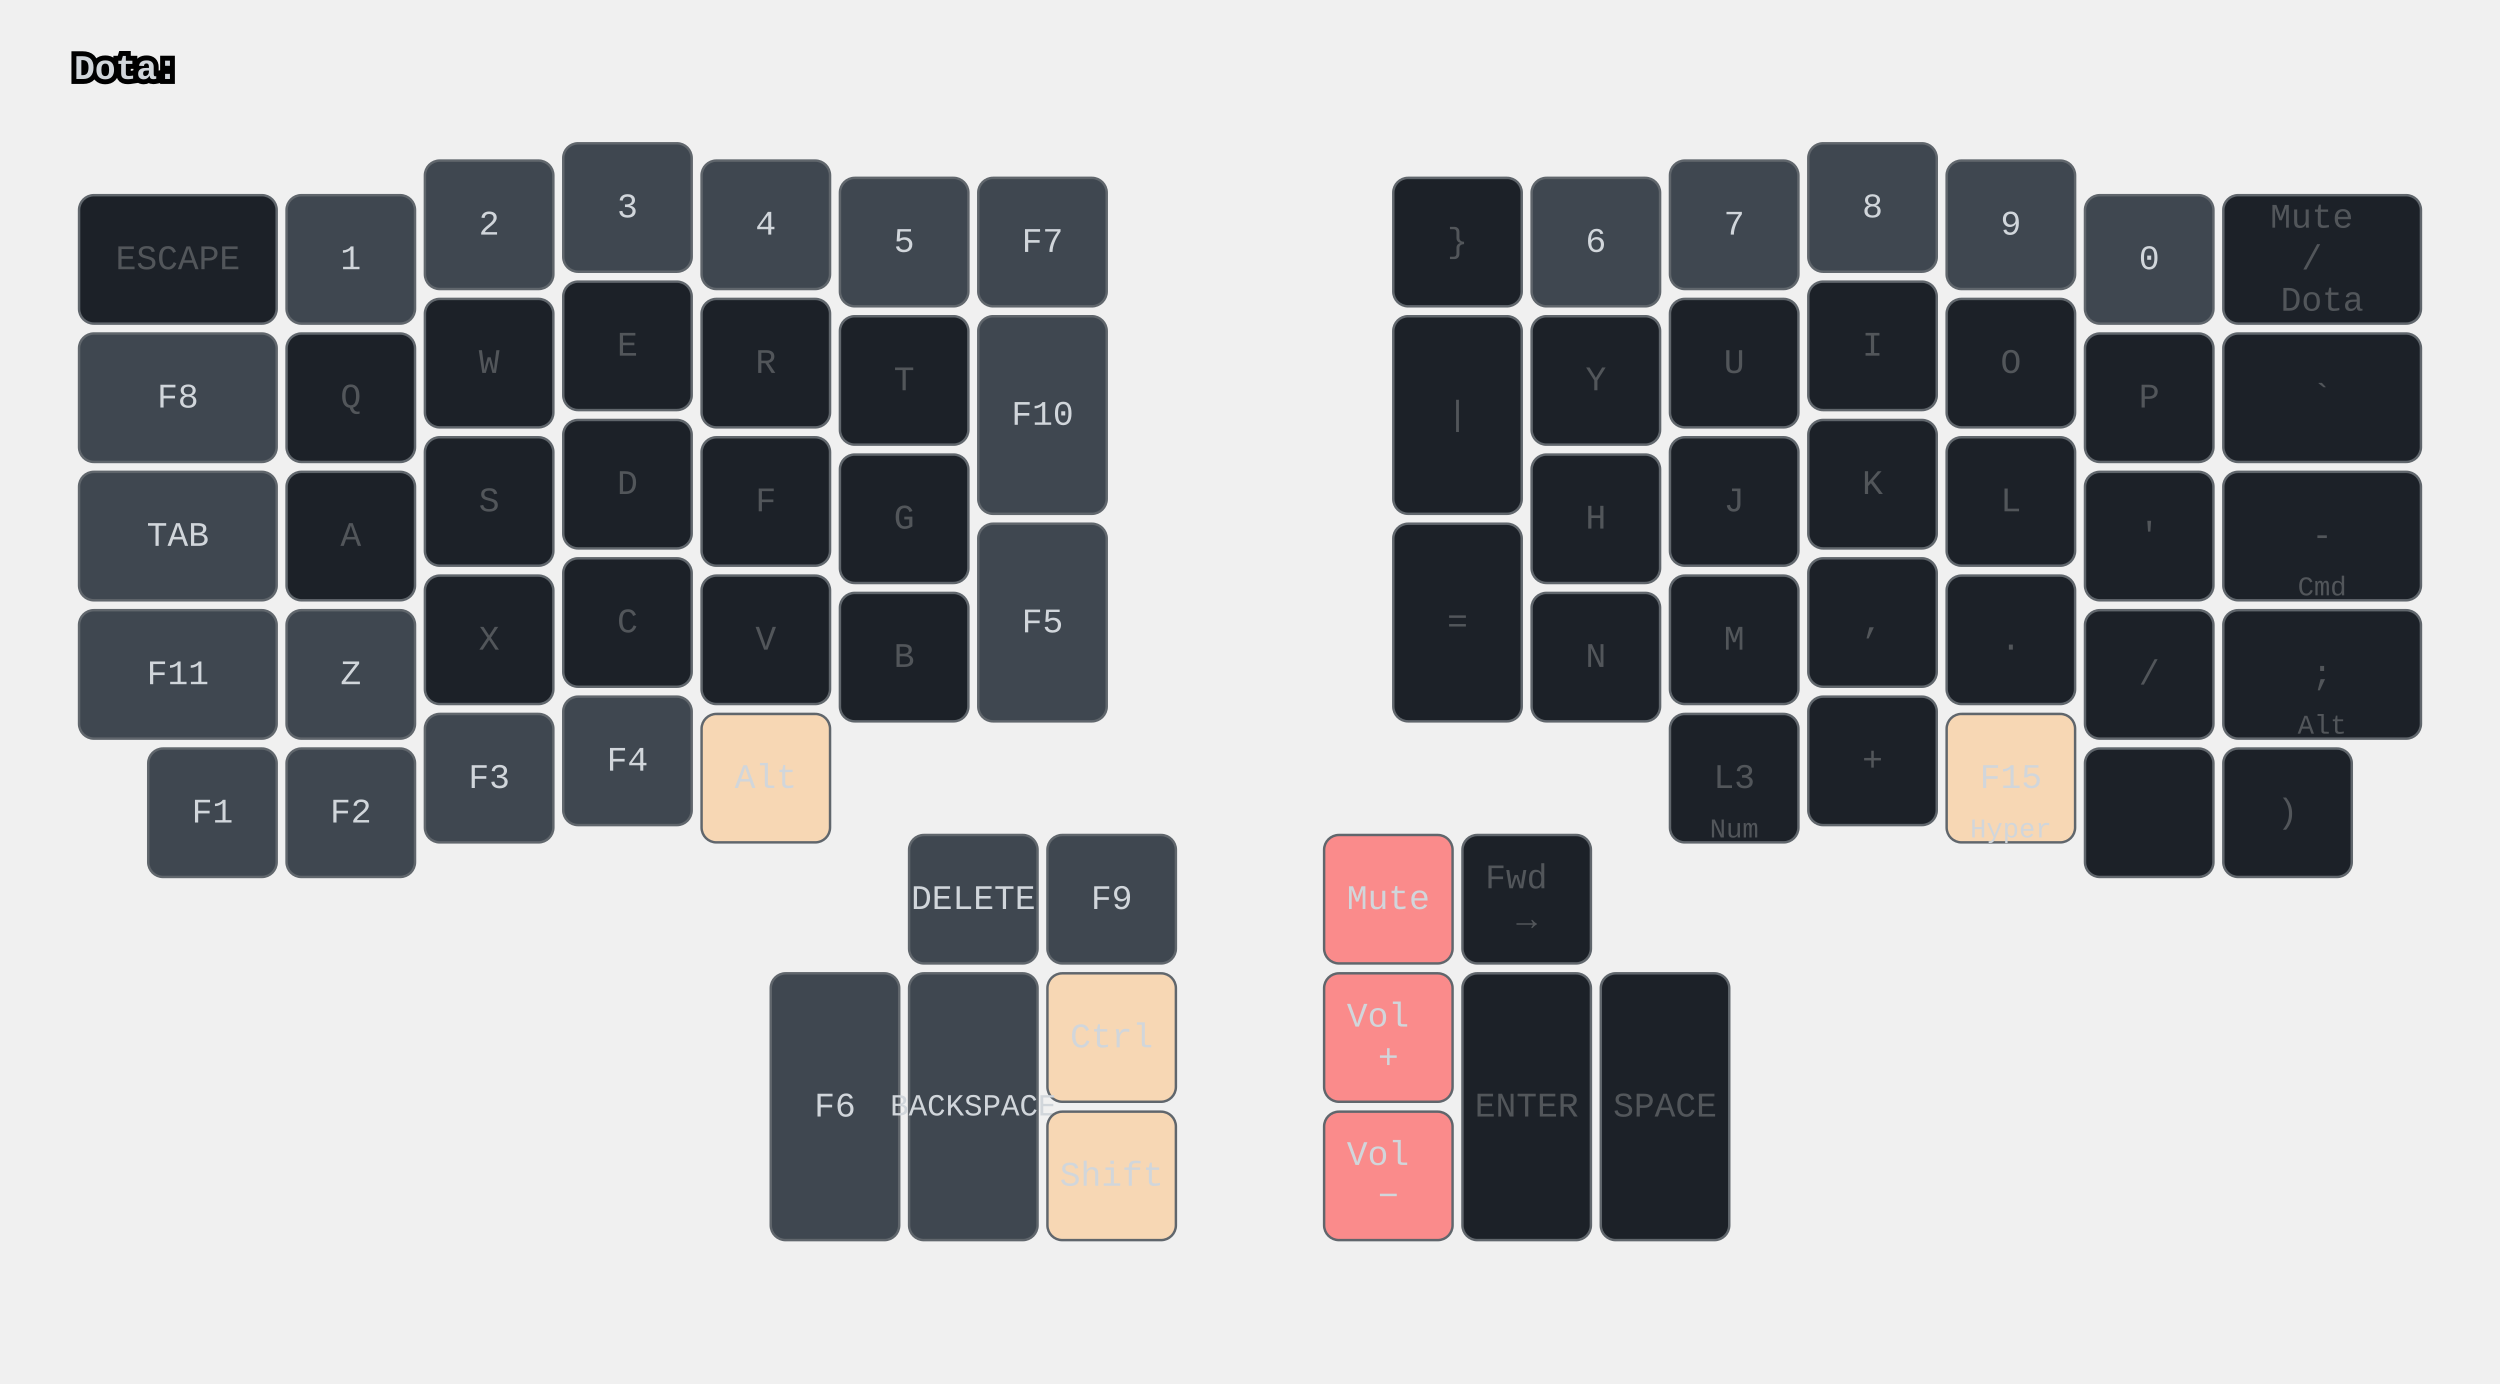
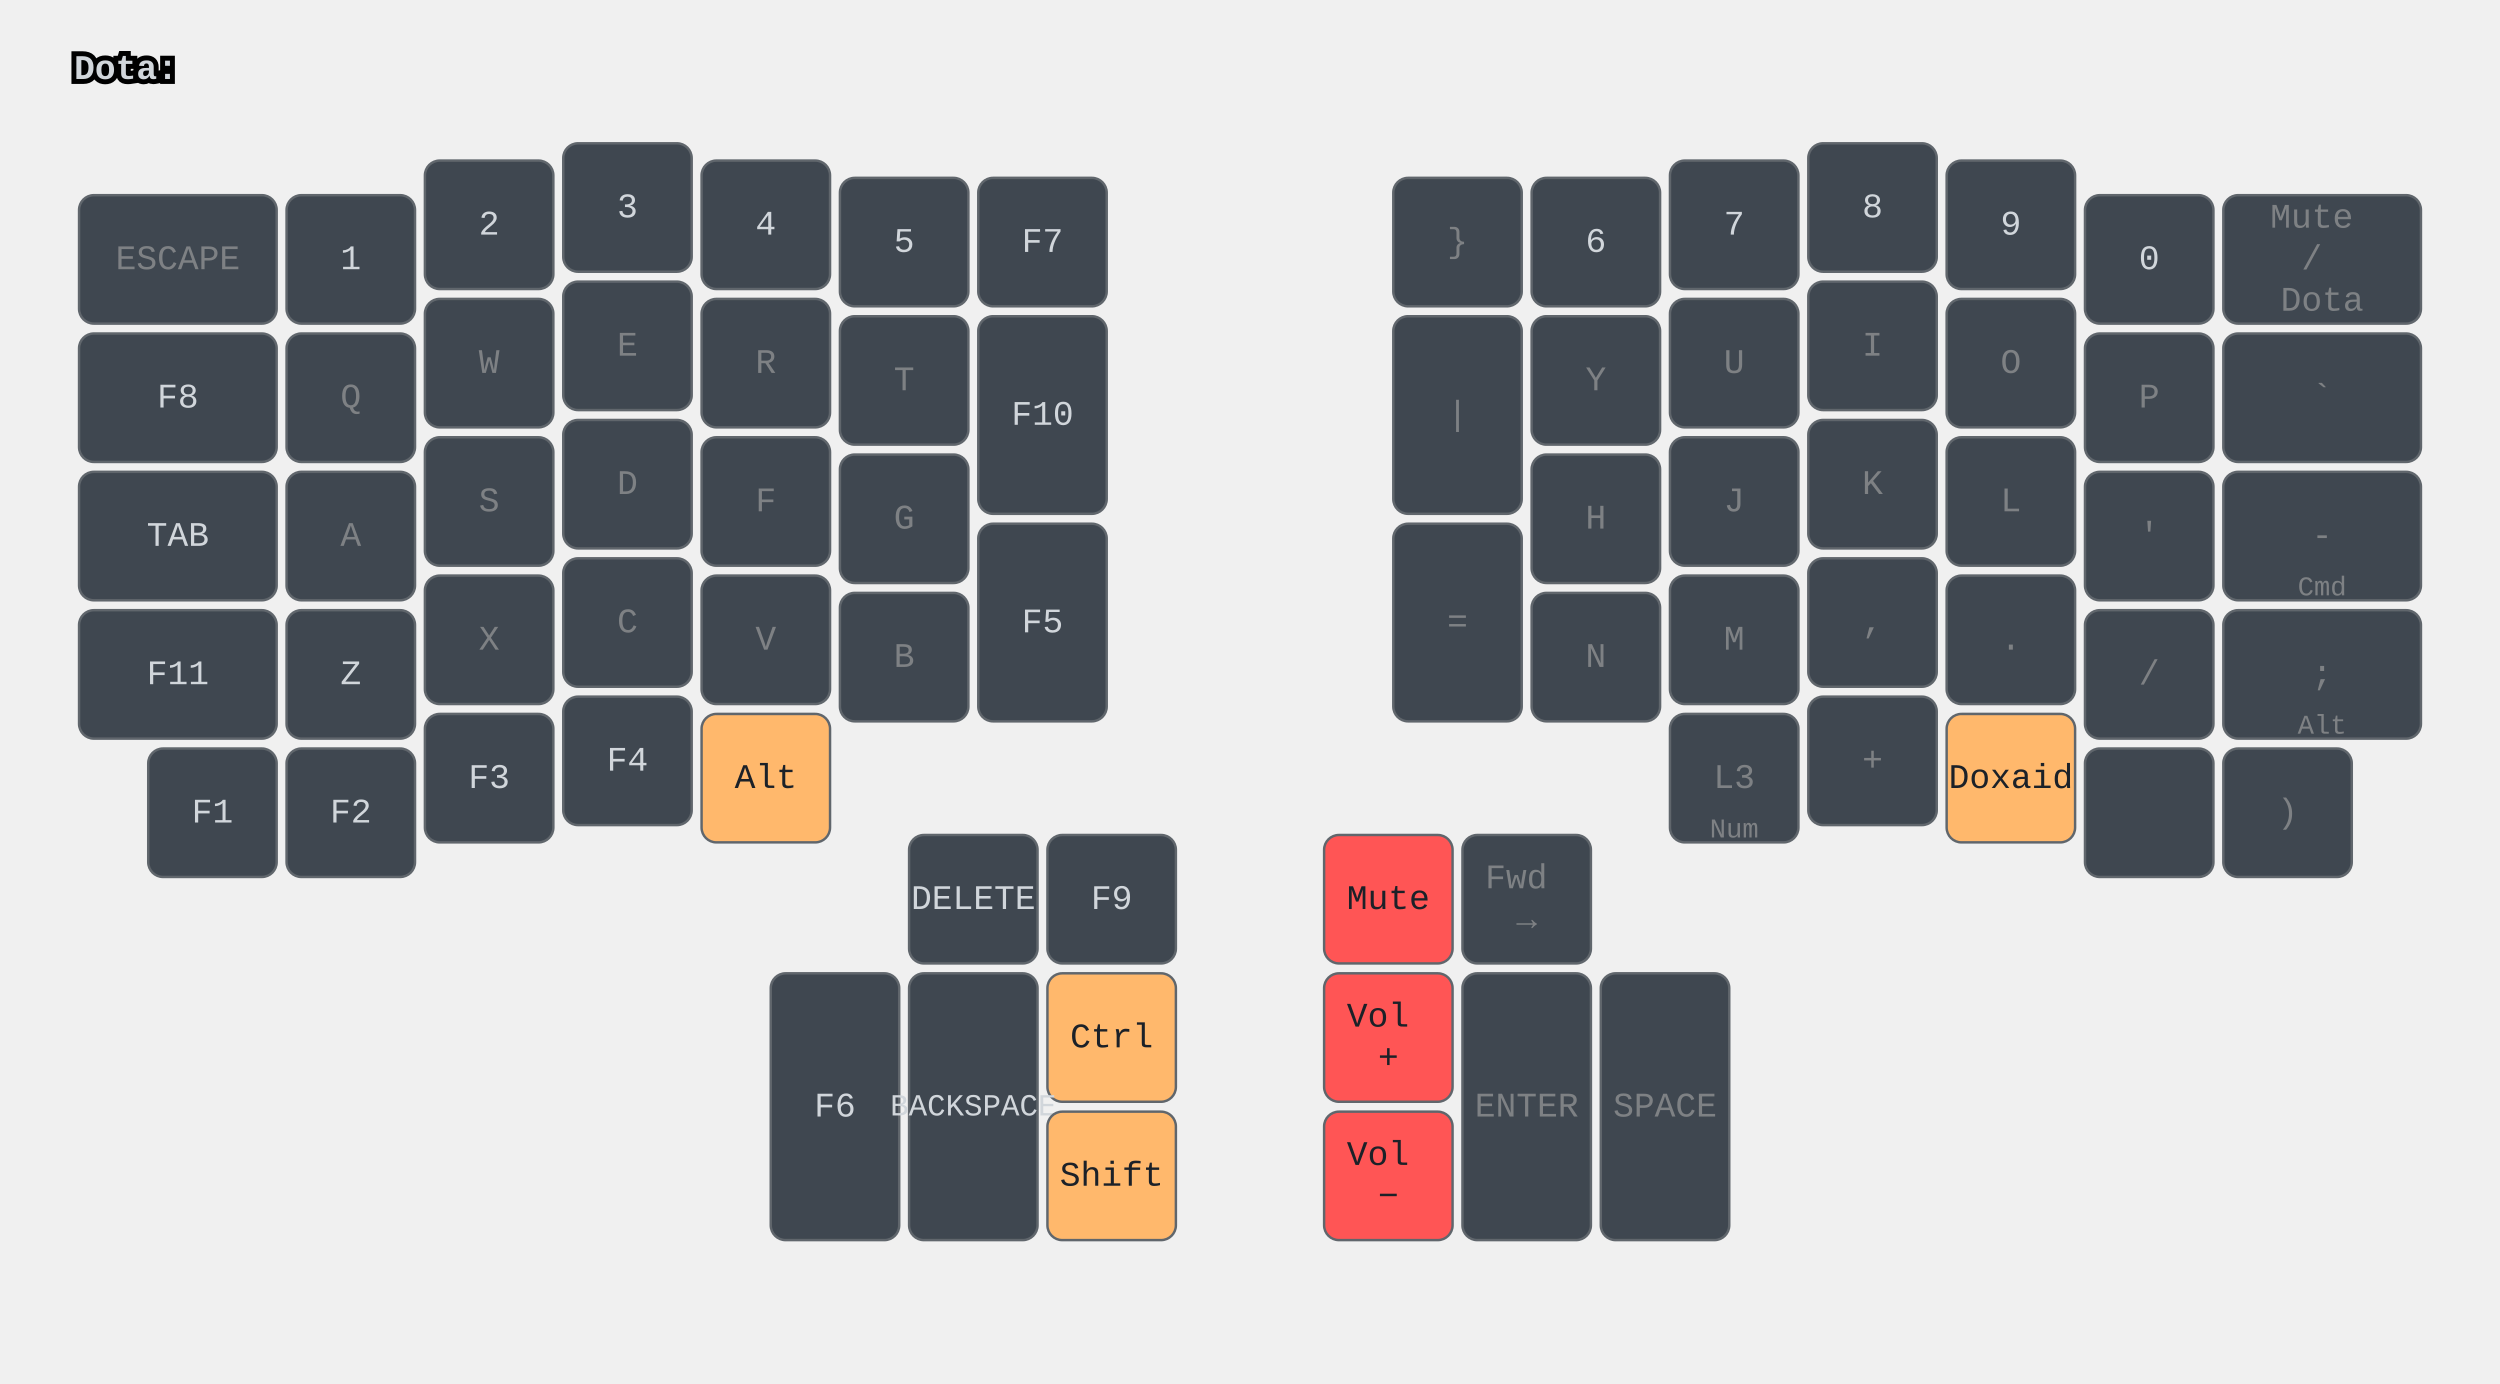
<svg xmlns="http://www.w3.org/2000/svg" width="1012" height="560" viewBox="0 0 1012 560" class="keymap">
  <style>/* inherit to force styles through use tags */
svg path {
    fill: inherit;
}

/* font and background color specifications */
svg.keymap {
    font-family: SFMono-Regular,Consolas,Liberation Mono,Menlo,monospace;
    font-size: 14px;
    font-kerning: normal;
    text-rendering: optimizeLegibility;
    fill: #24292e;
}

/* default key styling */
rect.key {
    fill: #f6f8fa;
}

rect.key, rect.combo {
    stroke: #c9cccf;
    stroke-width: 1;
}

/* default key side styling, only used is draw_key_sides is set */
rect.side {
    filter: brightness(90%);
}

/* color accent for combo boxes */
rect.combo, rect.combo-separate {
    fill: #cdf;
}

/* color accent for held keys */
rect.held, rect.combo.held {
    fill: #fdd;
}

/* color accent for ghost (optional) keys */
rect.ghost, rect.combo.ghost {
    stroke-dasharray: 4, 4;
    stroke-width: 2;
}

text {
    text-anchor: middle;
    dominant-baseline: middle;
}

/* styling for layer labels */
text.label {
    font-weight: bold;
    text-anchor: start;
    stroke: white;
    stroke-width: 4;
    paint-order: stroke;
}

/* styling for optional footer */
text.footer {
    text-anchor: end;
    dominant-baseline: auto;
    stroke: white;
    stroke-width: 4;
    paint-order: stroke;
}

/* styling for combo tap, and key non-tap label text */
text.combo, text.hold, text.shifted, text.left, text.right, text.tl, text.tr, text.bl, text.br {
    font-size: 11px;
}

text.hold, text.bl, text.br {
    text-anchor: middle;
    dominant-baseline: auto;
}

text.shifted, text.tl, text.tr {
    text-anchor: middle;
    dominant-baseline: hanging;
}

text.left, text.tl, text.bl {
    text-anchor: start;
}

text.right, text.tr, text.br {
    text-anchor: end;
}

text.layer-activator {
    text-decoration: underline;
}

/* styling for hold/shifted label text in combo box */
text.combo.hold, text.combo.shifted, text.combo.left, text.combo.right {
    font-size: 8px;
}

/* lighter symbol for transparent keys */
text.trans {
    fill: #7b7e81;
}

/* styling for combo dendrons */
path.combo {
    stroke-width: 1;
    stroke: gray;
    fill: none;
}

/* Start Tabler Icons Cleanup */
/* cannot use height/width with glyphs */
.icon-tabler &gt; path {
    fill: inherit;
    stroke: inherit;
    stroke-width: 2;
}
/* hide tabler's default box */
.icon-tabler &gt; path[stroke="none"][fill="none"] {
    visibility: hidden;
}
/* End Tabler Icons Cleanup */

svg.keymap { fill: #d1d6db; }
rect.key { fill: #3f4750; }
rect.key, rect.combo { stroke: #60666c; }
rect.combo, rect.combo-separate { fill: #1f3d7a; }
rect.held, rect.combo.held { fill: #854747; }
text.label, text.footer { stroke: black; }
text.trans { fill: #7e8184; }
path.combo { stroke: #7f7f7f; }

- rect.key.mod    { fill: rgba(255, 184, 108, 0.45); }  /* orange — modifiers */
- rect.key.layer  { fill: rgba(139, 233, 253, 0.45); }  /* cyan   — layer switches */
- rect.key.macro  { fill: rgba(189, 147, 249, 0.40); }  /* purple — macros */
- rect.key.emoji  { fill: rgba(255, 121, 198, 0.35); }  /* pink   — emoji */
- rect.key.nav    { fill: rgba(80,  250, 123, 0.35); }  /* green  — navigation/window mgmt */
- rect.key.debug  { fill: rgba(80,  250, 123, 0.35); }  /* green  — debugger (layer 2) */
- rect.key.media  { fill: rgba(255, 85,  85,  0.65); }  /* red    — media */
- rect.key.system { fill: rgba(241, 250, 140, 0.45); }  /* yellow — system / boot */
- /* Inherited (transparent) keys: darker grey than normal keys + faded
-    text so it's clear they fall through to the base layer. */
- rect.key.trans  { fill: #1c2128; }
- .key.trans text { opacity: 0.55; }
+ rect.key.mod    { fill: #ffb86c; }  /* orange — modifiers */
+ rect.key.layer  { fill: #8be9fd; }  /* cyan   — layer switches */
+ rect.key.macro  { fill: #bd93f9; }  /* purple — macros */
+ rect.key.emoji  { fill: #ff79c6; }  /* pink   — emoji */
+ rect.key.nav    { fill: #50fa7b; }  /* green  — navigation/window mgmt */
+ rect.key.debug  { fill: #50fa7b; }  /* green  — debugger (layer 2) */
+ rect.key.media  { fill: #ff5555; }  /* red    — media */
+ rect.key.system { fill: #f1fa8c; }  /* yellow — system / boot */
+ /* Coloured keys have light fills, so force dark text for legibility. */
+ .key.mod text, .key.layer text, .key.macro text, .key.emoji text,
+ .key.nav text, .key.debug text, .key.media text, .key.system text {
+     fill: #1c2128;
+ }
</style>
  <g transform="translate(30, 0)" class="layer-Dota">
    <text x="0" y="28" class="label" id="Dota">Dota:</text>
    <g transform="translate(0, 56)">
      <g transform="translate(42, 49)" class="key trans keypos-0">
        <rect rx="6" ry="6" x="-40" y="-26" width="80" height="52" class="key trans" />
        <text x="0" y="0" class="key trans tap">ESCAPE</text>
      </g>
      <g transform="translate(112, 49)" class="key keypos-1">
        <rect rx="6" ry="6" x="-26" y="-26" width="52" height="52" class="key" />
        <text x="0" y="0" class="key tap">1</text>
      </g>
      <g transform="translate(168, 35)" class="key keypos-2">
        <rect rx="6" ry="6" x="-26" y="-26" width="52" height="52" class="key" />
        <text x="0" y="0" class="key tap">2</text>
      </g>
      <g transform="translate(224, 28)" class="key keypos-3">
        <rect rx="6" ry="6" x="-26" y="-26" width="52" height="52" class="key" />
        <text x="0" y="0" class="key tap">3</text>
      </g>
      <g transform="translate(280, 35)" class="key keypos-4">
        <rect rx="6" ry="6" x="-26" y="-26" width="52" height="52" class="key" />
        <text x="0" y="0" class="key tap">4</text>
      </g>
      <g transform="translate(336, 42)" class="key keypos-5">
        <rect rx="6" ry="6" x="-26" y="-26" width="52" height="52" class="key" />
        <text x="0" y="0" class="key tap">5</text>
      </g>
      <g transform="translate(392, 42)" class="key keypos-6">
        <rect rx="6" ry="6" x="-26" y="-26" width="52" height="52" class="key" />
        <text x="0" y="0" class="key tap">F7</text>
      </g>
      <g transform="translate(560, 42)" class="key trans keypos-7">
        <rect rx="6" ry="6" x="-26" y="-26" width="52" height="52" class="key trans" />
        <text x="0" y="0" class="key trans tap">}</text>
      </g>
      <g transform="translate(616, 42)" class="key keypos-8">
        <rect rx="6" ry="6" x="-26" y="-26" width="52" height="52" class="key" />
        <text x="0" y="0" class="key tap">6</text>
      </g>
      <g transform="translate(672, 35)" class="key keypos-9">
        <rect rx="6" ry="6" x="-26" y="-26" width="52" height="52" class="key" />
        <text x="0" y="0" class="key tap">7</text>
      </g>
      <g transform="translate(728, 28)" class="key keypos-10">
        <rect rx="6" ry="6" x="-26" y="-26" width="52" height="52" class="key" />
        <text x="0" y="0" class="key tap">8</text>
      </g>
      <g transform="translate(784, 35)" class="key keypos-11">
        <rect rx="6" ry="6" x="-26" y="-26" width="52" height="52" class="key" />
        <text x="0" y="0" class="key tap">9</text>
      </g>
      <g transform="translate(840, 49)" class="key keypos-12">
        <rect rx="6" ry="6" x="-26" y="-26" width="52" height="52" class="key" />
        <text x="0" y="0" class="key tap">0</text>
      </g>
      <g transform="translate(910, 49)" class="key trans keypos-13">
        <rect rx="6" ry="6" x="-40" y="-26" width="80" height="52" class="key trans" />
        <text x="0" y="0" class="key trans tap">
          <tspan x="0" dy="-1.2em">Mute</tspan>
          <tspan x="0" dy="1.2em">/</tspan>
          <tspan x="0" dy="1.2em">Dota</tspan>
        </text>
      </g>
      <g transform="translate(42, 105)" class="key keypos-14">
        <rect rx="6" ry="6" x="-40" y="-26" width="80" height="52" class="key" />
        <text x="0" y="0" class="key tap">F8</text>
      </g>
      <g transform="translate(112, 105)" class="key trans keypos-15">
        <rect rx="6" ry="6" x="-26" y="-26" width="52" height="52" class="key trans" />
        <text x="0" y="0" class="key trans tap">Q</text>
      </g>
      <g transform="translate(168, 91)" class="key trans keypos-16">
        <rect rx="6" ry="6" x="-26" y="-26" width="52" height="52" class="key trans" />
        <text x="0" y="0" class="key trans tap">W</text>
      </g>
      <g transform="translate(224, 84)" class="key trans keypos-17">
        <rect rx="6" ry="6" x="-26" y="-26" width="52" height="52" class="key trans" />
        <text x="0" y="0" class="key trans tap">E</text>
      </g>
      <g transform="translate(280, 91)" class="key trans keypos-18">
        <rect rx="6" ry="6" x="-26" y="-26" width="52" height="52" class="key trans" />
        <text x="0" y="0" class="key trans tap">R</text>
      </g>
      <g transform="translate(336, 98)" class="key trans keypos-19">
        <rect rx="6" ry="6" x="-26" y="-26" width="52" height="52" class="key trans" />
        <text x="0" y="0" class="key trans tap">T</text>
      </g>
      <g transform="translate(392, 112)" class="key keypos-20">
        <rect rx="6" ry="6" x="-26" y="-40" width="52" height="80" class="key" />
        <text x="0" y="0" class="key tap">F10</text>
      </g>
      <g transform="translate(560, 112)" class="key trans keypos-21">
        <rect rx="6" ry="6" x="-26" y="-40" width="52" height="80" class="key trans" />
        <text x="0" y="0" class="key trans tap">|</text>
      </g>
      <g transform="translate(616, 98)" class="key trans keypos-22">
        <rect rx="6" ry="6" x="-26" y="-26" width="52" height="52" class="key trans" />
        <text x="0" y="0" class="key trans tap">Y</text>
      </g>
      <g transform="translate(672, 91)" class="key trans keypos-23">
        <rect rx="6" ry="6" x="-26" y="-26" width="52" height="52" class="key trans" />
        <text x="0" y="0" class="key trans tap">U</text>
      </g>
      <g transform="translate(728, 84)" class="key trans keypos-24">
        <rect rx="6" ry="6" x="-26" y="-26" width="52" height="52" class="key trans" />
        <text x="0" y="0" class="key trans tap">I</text>
      </g>
      <g transform="translate(784, 91)" class="key trans keypos-25">
        <rect rx="6" ry="6" x="-26" y="-26" width="52" height="52" class="key trans" />
        <text x="0" y="0" class="key trans tap">O</text>
      </g>
      <g transform="translate(840, 105)" class="key trans keypos-26">
        <rect rx="6" ry="6" x="-26" y="-26" width="52" height="52" class="key trans" />
        <text x="0" y="0" class="key trans tap">P</text>
      </g>
      <g transform="translate(910, 105)" class="key trans keypos-27">
        <rect rx="6" ry="6" x="-40" y="-26" width="80" height="52" class="key trans" />
        <text x="0" y="0" class="key trans tap">`</text>
      </g>
      <g transform="translate(42, 161)" class="key keypos-28">
        <rect rx="6" ry="6" x="-40" y="-26" width="80" height="52" class="key" />
        <text x="0" y="0" class="key tap">TAB</text>
      </g>
      <g transform="translate(112, 161)" class="key trans keypos-29">
        <rect rx="6" ry="6" x="-26" y="-26" width="52" height="52" class="key trans" />
        <text x="0" y="0" class="key trans tap">A</text>
      </g>
      <g transform="translate(168, 147)" class="key trans keypos-30">
        <rect rx="6" ry="6" x="-26" y="-26" width="52" height="52" class="key trans" />
        <text x="0" y="0" class="key trans tap">S</text>
      </g>
      <g transform="translate(224, 140)" class="key trans keypos-31">
        <rect rx="6" ry="6" x="-26" y="-26" width="52" height="52" class="key trans" />
        <text x="0" y="0" class="key trans tap">D</text>
      </g>
      <g transform="translate(280, 147)" class="key trans keypos-32">
        <rect rx="6" ry="6" x="-26" y="-26" width="52" height="52" class="key trans" />
        <text x="0" y="0" class="key trans tap">F</text>
      </g>
      <g transform="translate(336, 154)" class="key trans keypos-33">
        <rect rx="6" ry="6" x="-26" y="-26" width="52" height="52" class="key trans" />
        <text x="0" y="0" class="key trans tap">G</text>
      </g>
      <g transform="translate(616, 154)" class="key trans keypos-34">
        <rect rx="6" ry="6" x="-26" y="-26" width="52" height="52" class="key trans" />
        <text x="0" y="0" class="key trans tap">H</text>
      </g>
      <g transform="translate(672, 147)" class="key trans keypos-35">
        <rect rx="6" ry="6" x="-26" y="-26" width="52" height="52" class="key trans" />
        <text x="0" y="0" class="key trans tap">J</text>
      </g>
      <g transform="translate(728, 140)" class="key trans keypos-36">
        <rect rx="6" ry="6" x="-26" y="-26" width="52" height="52" class="key trans" />
        <text x="0" y="0" class="key trans tap">K</text>
      </g>
      <g transform="translate(784, 147)" class="key trans keypos-37">
        <rect rx="6" ry="6" x="-26" y="-26" width="52" height="52" class="key trans" />
        <text x="0" y="0" class="key trans tap">L</text>
      </g>
      <g transform="translate(840, 161)" class="key trans keypos-38">
        <rect rx="6" ry="6" x="-26" y="-26" width="52" height="52" class="key trans" />
        <text x="0" y="0" class="key trans tap">'</text>
      </g>
      <g transform="translate(910, 161)" class="key trans keypos-39">
        <rect rx="6" ry="6" x="-40" y="-26" width="80" height="52" class="key trans" />
        <text x="0" y="0" class="key trans tap">-</text>
        <text x="0" y="24" class="key trans hold">Cmd</text>
      </g>
      <g transform="translate(42, 217)" class="key keypos-40">
        <rect rx="6" ry="6" x="-40" y="-26" width="80" height="52" class="key" />
        <text x="0" y="0" class="key tap">F11</text>
      </g>
      <g transform="translate(112, 217)" class="key keypos-41">
        <rect rx="6" ry="6" x="-26" y="-26" width="52" height="52" class="key" />
        <text x="0" y="0" class="key tap">Z</text>
      </g>
      <g transform="translate(168, 203)" class="key trans keypos-42">
        <rect rx="6" ry="6" x="-26" y="-26" width="52" height="52" class="key trans" />
        <text x="0" y="0" class="key trans tap">X</text>
      </g>
      <g transform="translate(224, 196)" class="key trans keypos-43">
        <rect rx="6" ry="6" x="-26" y="-26" width="52" height="52" class="key trans" />
        <text x="0" y="0" class="key trans tap">C</text>
      </g>
      <g transform="translate(280, 203)" class="key trans keypos-44">
        <rect rx="6" ry="6" x="-26" y="-26" width="52" height="52" class="key trans" />
        <text x="0" y="0" class="key trans tap">V</text>
      </g>
      <g transform="translate(336, 210)" class="key trans keypos-45">
        <rect rx="6" ry="6" x="-26" y="-26" width="52" height="52" class="key trans" />
        <text x="0" y="0" class="key trans tap">B</text>
      </g>
      <g transform="translate(392, 196)" class="key keypos-46">
        <rect rx="6" ry="6" x="-26" y="-40" width="52" height="80" class="key" />
        <text x="0" y="0" class="key tap">F5</text>
      </g>
      <g transform="translate(560, 196)" class="key trans keypos-47">
        <rect rx="6" ry="6" x="-26" y="-40" width="52" height="80" class="key trans" />
        <text x="0" y="0" class="key trans tap">=</text>
      </g>
      <g transform="translate(616, 210)" class="key trans keypos-48">
        <rect rx="6" ry="6" x="-26" y="-26" width="52" height="52" class="key trans" />
        <text x="0" y="0" class="key trans tap">N</text>
      </g>
      <g transform="translate(672, 203)" class="key trans keypos-49">
        <rect rx="6" ry="6" x="-26" y="-26" width="52" height="52" class="key trans" />
        <text x="0" y="0" class="key trans tap">M</text>
      </g>
      <g transform="translate(728, 196)" class="key trans keypos-50">
        <rect rx="6" ry="6" x="-26" y="-26" width="52" height="52" class="key trans" />
        <text x="0" y="0" class="key trans tap">,</text>
      </g>
      <g transform="translate(784, 203)" class="key trans keypos-51">
        <rect rx="6" ry="6" x="-26" y="-26" width="52" height="52" class="key trans" />
        <text x="0" y="0" class="key trans tap">.</text>
      </g>
      <g transform="translate(840, 217)" class="key trans keypos-52">
        <rect rx="6" ry="6" x="-26" y="-26" width="52" height="52" class="key trans" />
        <text x="0" y="0" class="key trans tap">/</text>
      </g>
      <g transform="translate(910, 217)" class="key trans keypos-53">
        <rect rx="6" ry="6" x="-40" y="-26" width="80" height="52" class="key trans" />
        <text x="0" y="0" class="key trans tap">;</text>
        <text x="0" y="24" class="key trans hold">Alt</text>
      </g>
      <g transform="translate(56, 273)" class="key keypos-54">
        <rect rx="6" ry="6" x="-26" y="-26" width="52" height="52" class="key" />
        <text x="0" y="0" class="key tap">F1</text>
      </g>
      <g transform="translate(112, 273)" class="key keypos-55">
        <rect rx="6" ry="6" x="-26" y="-26" width="52" height="52" class="key" />
        <text x="0" y="0" class="key tap">F2</text>
      </g>
      <g transform="translate(168, 259)" class="key keypos-56">
        <rect rx="6" ry="6" x="-26" y="-26" width="52" height="52" class="key" />
        <text x="0" y="0" class="key tap">F3</text>
      </g>
      <g transform="translate(224, 252)" class="key keypos-57">
        <rect rx="6" ry="6" x="-26" y="-26" width="52" height="52" class="key" />
        <text x="0" y="0" class="key tap">F4</text>
      </g>
      <g transform="translate(280, 259)" class="key mod keypos-58">
        <rect rx="6" ry="6" x="-26" y="-26" width="52" height="52" class="key mod" />
        <text x="0" y="0" class="key mod tap">Alt</text>
      </g>
      <g transform="translate(672, 259)" class="key trans keypos-59">
        <rect rx="6" ry="6" x="-26" y="-26" width="52" height="52" class="key trans" />
        <text x="0" y="0" class="key trans tap">L3</text>
        <text x="0" y="24" class="key trans hold">Num</text>
      </g>
      <g transform="translate(728, 252)" class="key trans keypos-60">
        <rect rx="6" ry="6" x="-26" y="-26" width="52" height="52" class="key trans" />
        <text x="0" y="0" class="key trans tap">+</text>
      </g>
      <g transform="translate(784, 259)" class="key mod keypos-61">
        <rect rx="6" ry="6" x="-26" y="-26" width="52" height="52" class="key mod" />
-         <text x="0" y="0" class="key mod tap">F15</text>
-         <text x="0" y="24" class="key mod hold">Hyper</text>
+         <text x="0" y="0" class="key mod tap">Doxaid</text>
      </g>
      <g transform="translate(840, 273)" class="key trans keypos-62">
        <rect rx="6" ry="6" x="-26" y="-26" width="52" height="52" class="key trans" />
      </g>
      <g transform="translate(896, 273)" class="key trans keypos-63">
        <rect rx="6" ry="6" x="-26" y="-26" width="52" height="52" class="key trans" />
        <text x="0" y="0" class="key trans tap">)</text>
      </g>
      <g transform="translate(364, 308)" class="key keypos-64">
        <rect rx="6" ry="6" x="-26" y="-26" width="52" height="52" class="key" />
        <text x="0" y="0" class="key tap">DELETE</text>
      </g>
      <g transform="translate(420, 308)" class="key keypos-65">
        <rect rx="6" ry="6" x="-26" y="-26" width="52" height="52" class="key" />
        <text x="0" y="0" class="key tap">F9</text>
      </g>
      <g transform="translate(532, 308)" class="key media keypos-66">
        <rect rx="6" ry="6" x="-26" y="-26" width="52" height="52" class="key media" />
        <text x="0" y="0" class="key media tap">Mute</text>
      </g>
      <g transform="translate(588, 308)" class="key trans keypos-67">
        <rect rx="6" ry="6" x="-26" y="-26" width="52" height="52" class="key trans" />
        <text x="0" y="0" class="key trans tap">
          <tspan x="0" dy="-0.6em">Fwd</tspan>
          <tspan x="0" dy="1.2em">→</tspan>
        </text>
      </g>
      <g transform="translate(420, 364)" class="key mod keypos-68">
        <rect rx="6" ry="6" x="-26" y="-26" width="52" height="52" class="key mod" />
        <text x="0" y="0" class="key mod tap">Ctrl</text>
      </g>
      <g transform="translate(532, 364)" class="key media keypos-69">
        <rect rx="6" ry="6" x="-26" y="-26" width="52" height="52" class="key media" />
        <text x="0" y="0" class="key media tap">
          <tspan x="0" dy="-0.6em">Vol</tspan>
          <tspan x="0" dy="1.2em">+</tspan>
        </text>
      </g>
      <g transform="translate(308, 392)" class="key keypos-70">
        <rect rx="6" ry="6" x="-26" y="-54" width="52" height="108" class="key" />
        <text x="0" y="0" class="key tap">F6</text>
      </g>
      <g transform="translate(364, 392)" class="key keypos-71">
        <rect rx="6" ry="6" x="-26" y="-54" width="52" height="108" class="key" />
        <text x="0" y="0" class="key tap">
          <tspan style="font-size: 89%">BACKSPACE</tspan>
        </text>
      </g>
      <g transform="translate(420, 420)" class="key mod keypos-72">
        <rect rx="6" ry="6" x="-26" y="-26" width="52" height="52" class="key mod" />
        <text x="0" y="0" class="key mod tap">Shift</text>
      </g>
      <g transform="translate(532, 420)" class="key media keypos-73">
        <rect rx="6" ry="6" x="-26" y="-26" width="52" height="52" class="key media" />
        <text x="0" y="0" class="key media tap">
          <tspan x="0" dy="-0.6em">Vol</tspan>
          <tspan x="0" dy="1.2em">−</tspan>
        </text>
      </g>
      <g transform="translate(588, 392)" class="key trans keypos-74">
        <rect rx="6" ry="6" x="-26" y="-54" width="52" height="108" class="key trans" />
        <text x="0" y="0" class="key trans tap">ENTER</text>
      </g>
      <g transform="translate(644, 392)" class="key trans keypos-75">
        <rect rx="6" ry="6" x="-26" y="-54" width="52" height="108" class="key trans" />
        <text x="0" y="0" class="key trans tap">SPACE</text>
      </g>
    </g>
  </g>
</svg>
